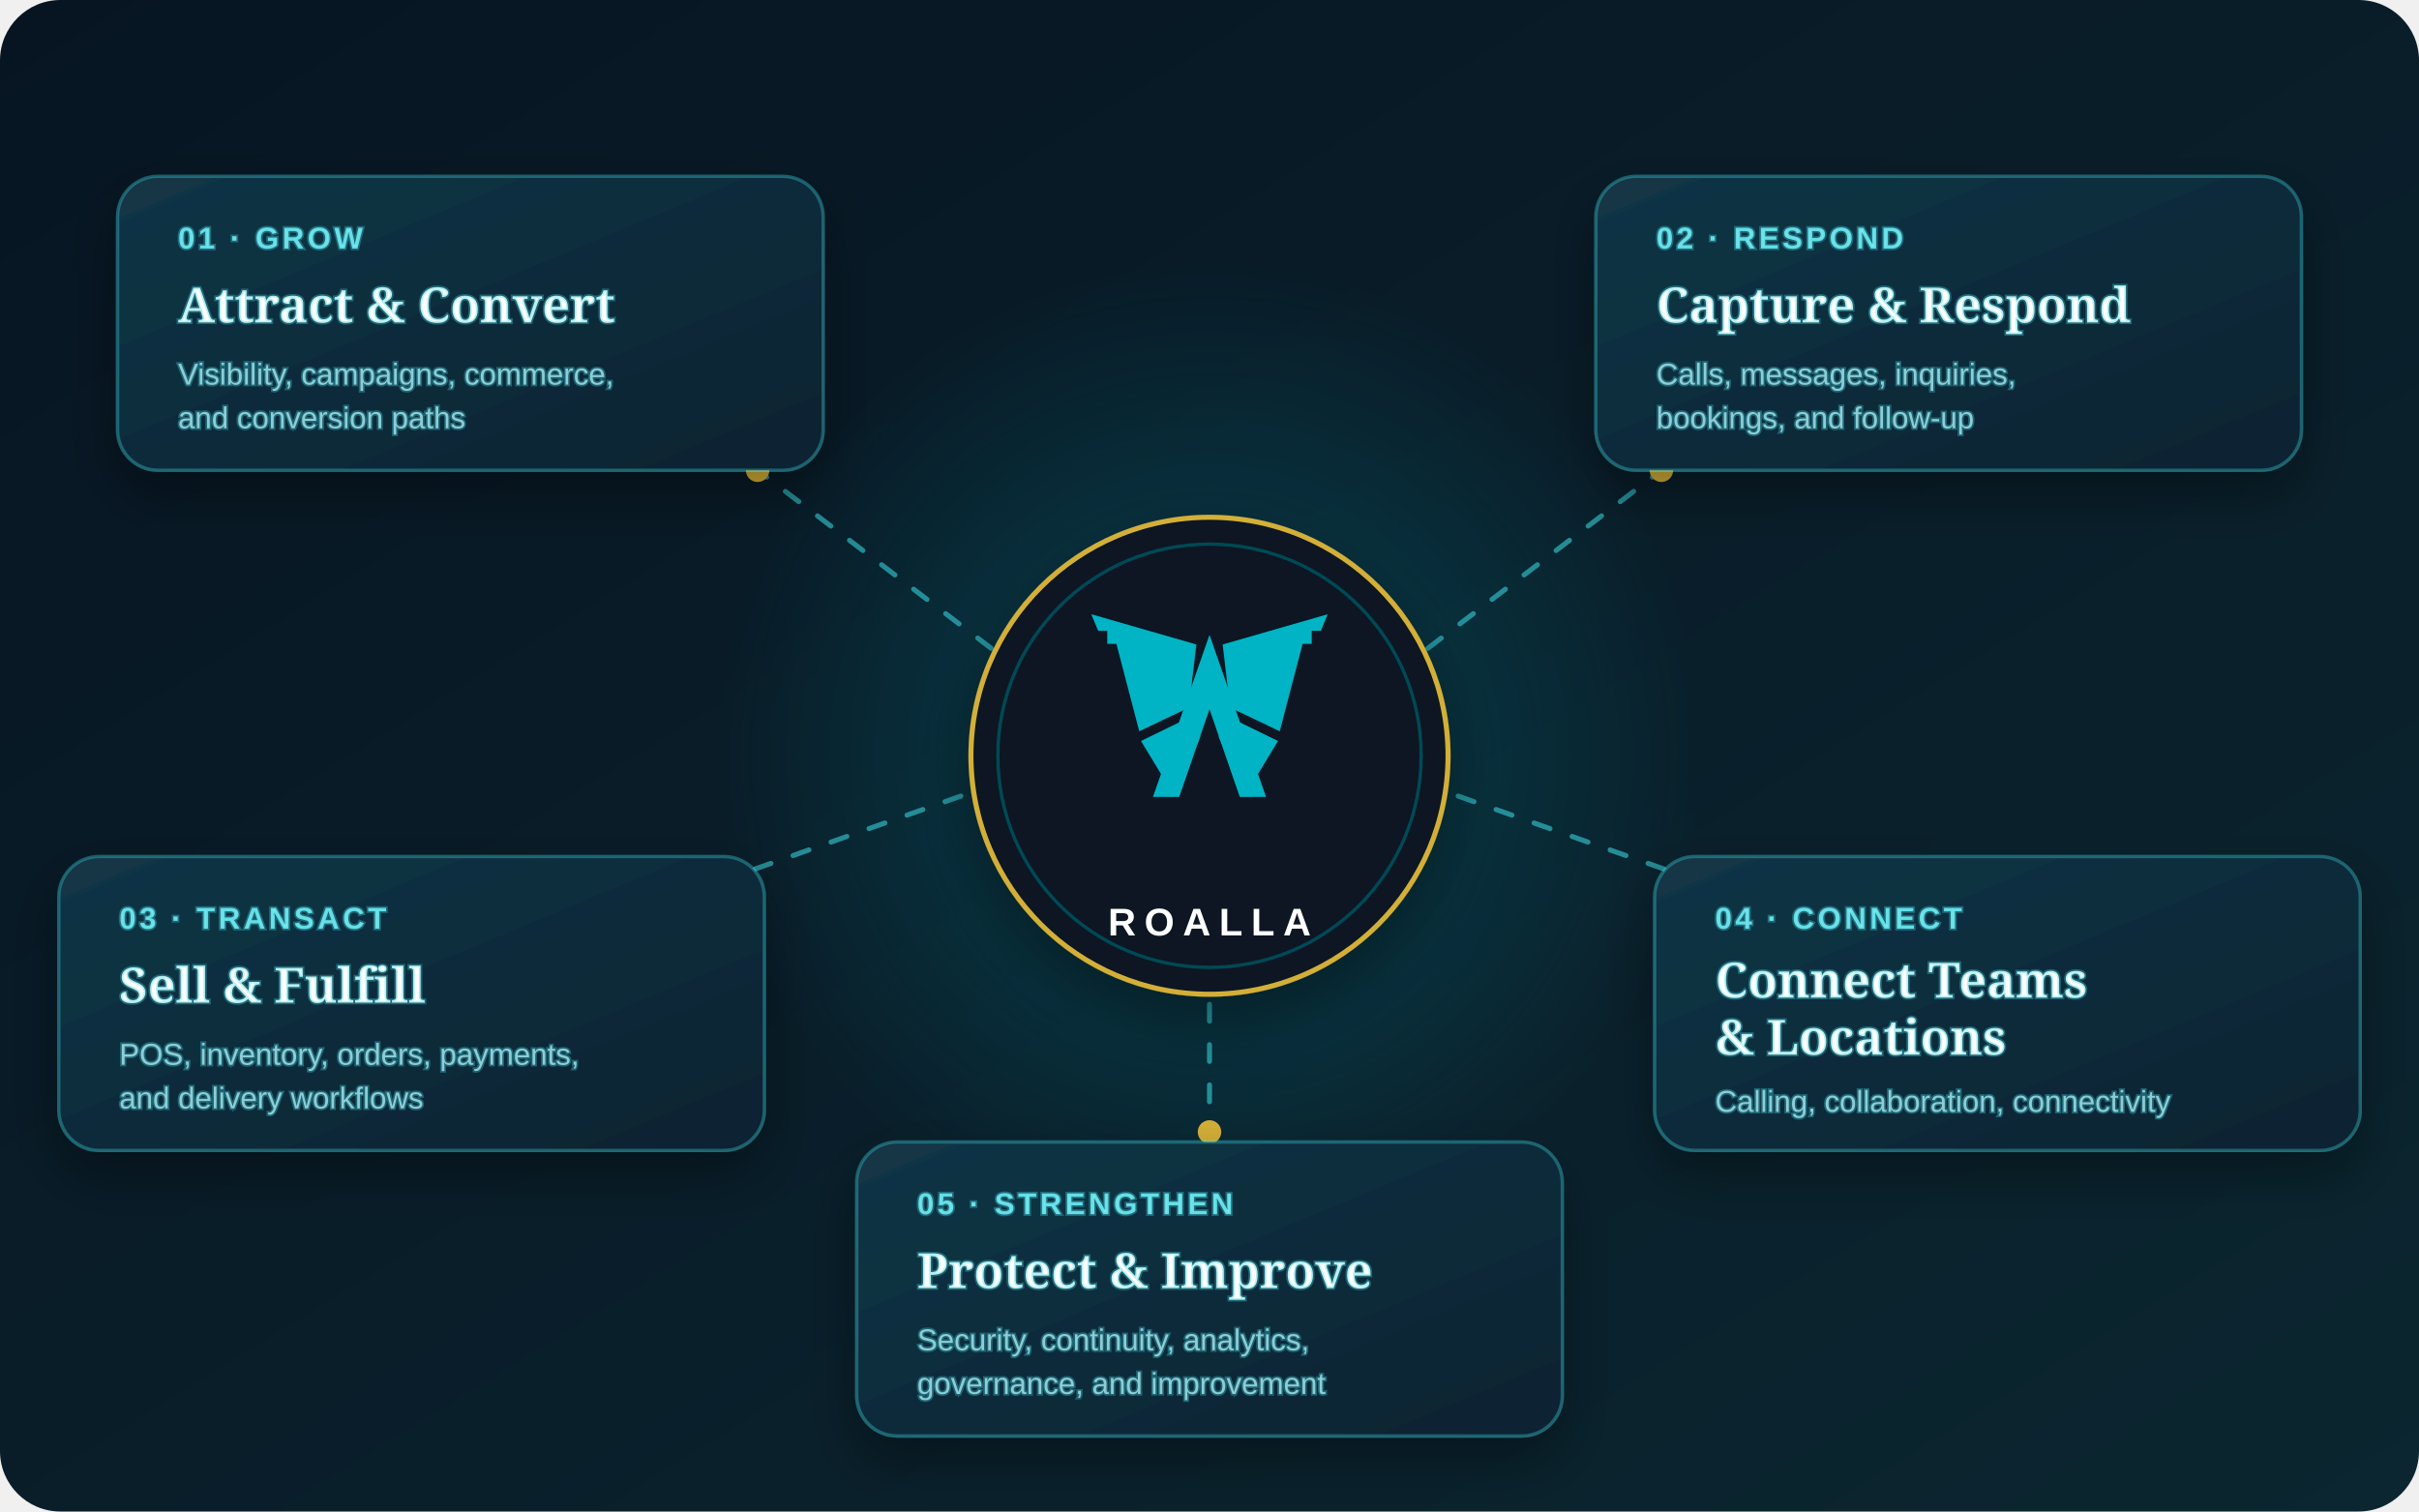
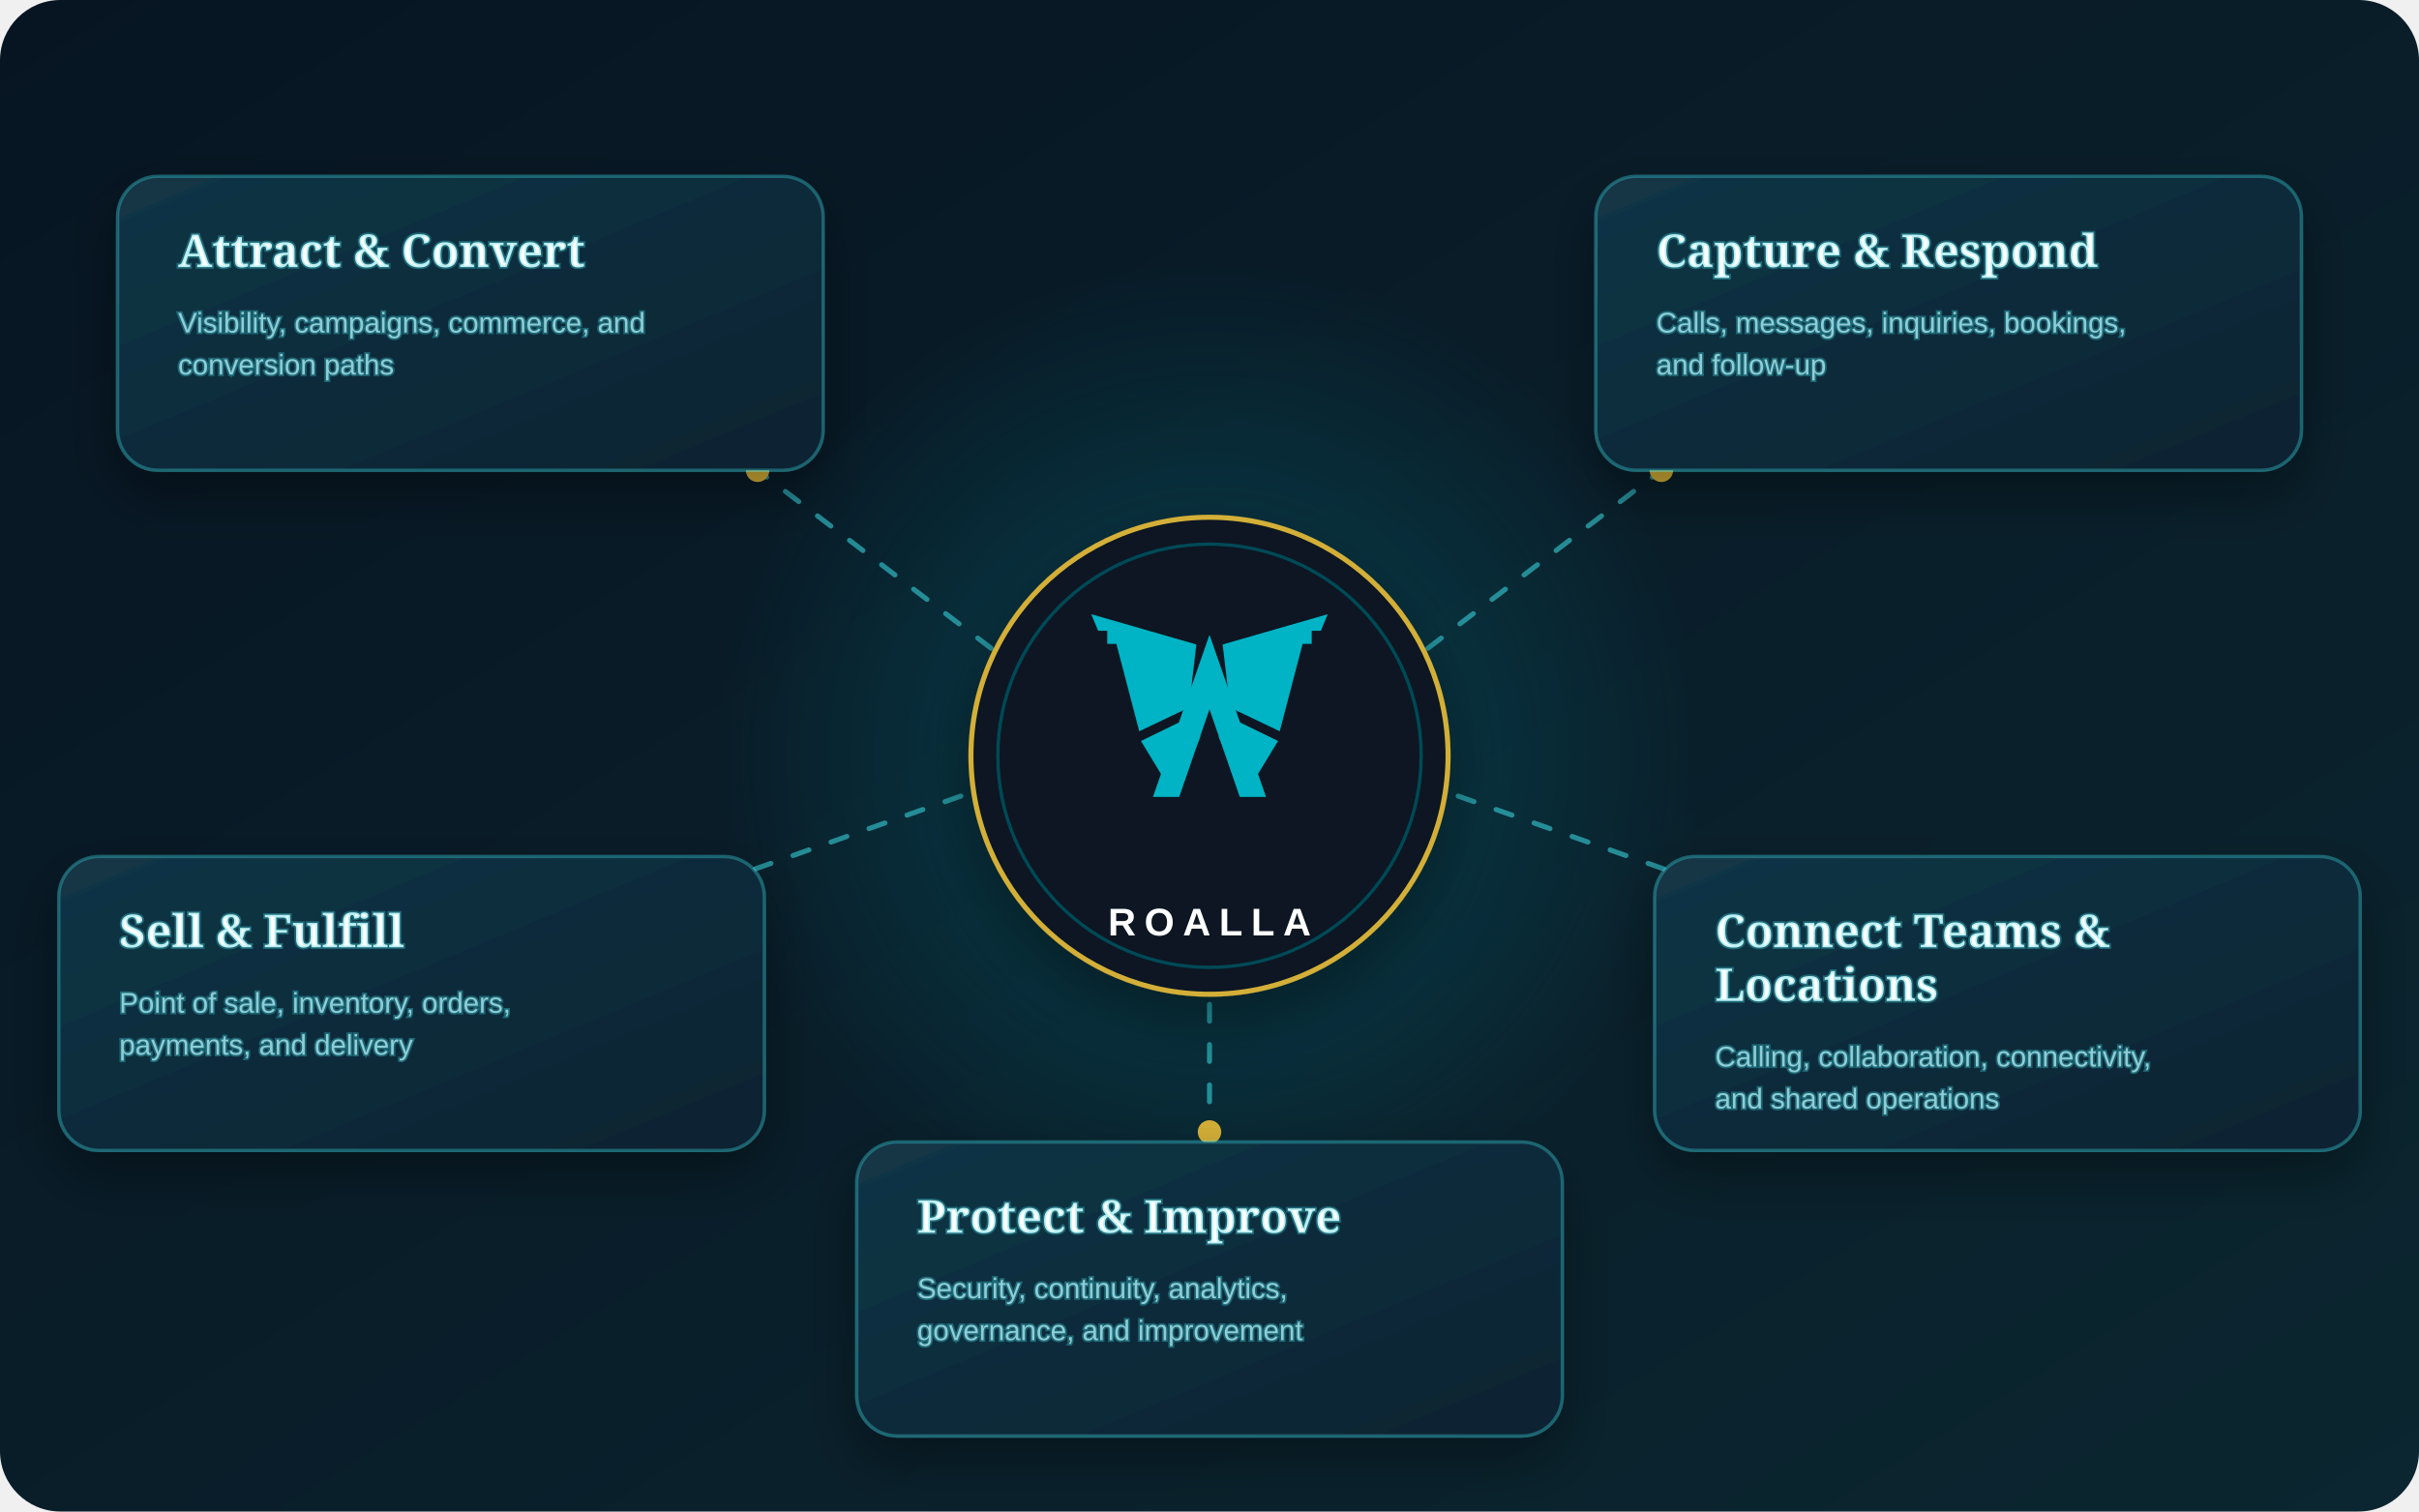
<svg xmlns="http://www.w3.org/2000/svg" viewBox="0 0 1440 900" role="img" aria-labelledby="title desc">
  <defs>
    <linearGradient id="bg" x1="0" y1="0" x2="1" y2="1">
      <stop stop-color="#071522" />
      <stop offset="1" stop-color="#0b2630" />
    </linearGradient>
    <linearGradient id="panel" x1="0" y1="0" x2="1" y2="1">
      <stop stop-color="#123546" />
      <stop offset="1" stop-color="#0b2230" />
    </linearGradient>
    <radialGradient id="halo">
      <stop stop-color="#00b4c5" stop-opacity=".25" />
      <stop offset="1" stop-color="#00b4c5" stop-opacity="0" />
    </radialGradient>
    <filter id="shadow" x="-20%" y="-30%" width="140%" height="160%">
      <feDropShadow dx="0" dy="14" stdDeviation="16" flood-color="#000" flood-opacity=".36" />
    </filter>
-     <style>
-       .connector{fill:none;stroke:#39d5df;stroke-width:3;stroke-linecap:round;stroke-dasharray:10 14;opacity:.58;animation:flow 6s linear infinite}
-       .node{fill:#d4af37;filter:url(#shadow);animation:pulse 2.8s ease-in-out infinite}
-       .panel{fill:url(#panel);stroke:#3bd1dc;stroke-opacity:.36;stroke-width:2;filter:url(#shadow);animation:drift 5s ease-in-out infinite}
-       .p2{animation-delay:-1s}.p3{animation-delay:-2s}.p4{animation-delay:-3s}.p5{animation-delay:-4s}
-       .kicker{fill:#7be6ec;font:700 18px Arial,sans-serif;letter-spacing:2px}
-       .label{fill:#fff;font:700 29px Georgia,serif}
-       .detail{fill:#bdcbd3;font:400 18px Arial,sans-serif}
-       @keyframes flow{to{stroke-dashoffset:-96}}
-       @keyframes pulse{50%{opacity:.48;transform:scale(.84);transform-origin:center}}
-       @keyframes drift{50%{transform:translateY(-7px)}}
-       @media (prefers-reduced-motion:reduce){.connector,.node,.panel{animation:none}}
-     </style>
+     <style>.connector{fill:none;stroke:#39d5df;stroke-width:3;stroke-linecap:round;stroke-dasharray:10 14;opacity:.58;animation:flow 6s linear infinite}.node{fill:#d4af37;filter:url(#shadow);animation:pulse 2.8s ease-in-out infinite}.panel{fill:url(#panel);stroke:#3bd1dc;stroke-opacity:.36;stroke-width:2;filter:url(#shadow);animation:drift 5s ease-in-out infinite}.p2{animation-delay:-1s}.p3{animation-delay:-2s}.p4{animation-delay:-3s}.p5{animation-delay:-4s}.label{fill:#fff;font:700 27px Georgia,serif}.detail{fill:#bdcbd3;font:400 17px Arial,sans-serif}@keyframes flow{to{stroke-dashoffset:-96}}@keyframes pulse{50%{opacity:.48;transform:scale(.84);transform-origin:center}}@keyframes drift{50%{transform:translateY(-7px)}}@media (prefers-reduced-motion:reduce){.connector,.node,.panel{animation:none}}</style>
  </defs>
  <rect width="1440" height="900" rx="36" fill="url(#bg)" />
  <circle cx="720" cy="450" r="295" fill="url(#halo)" />
  <g aria-hidden="true">
    <path class="connector" d="M590 386 451 280M850 386l139-106M572 474 414 530M868 474l158 56M720 574v100" />
    <circle class="node" cx="451" cy="280" r="7" />
    <circle class="node" cx="989" cy="280" r="7" />
    <circle class="node" cx="414" cy="530" r="7" />
    <circle class="node" cx="1026" cy="530" r="7" />
    <circle class="node" cx="720" cy="674" r="7" />
  </g>
  <g class="panel p1">
    <rect x="70" y="105" width="420" height="175" rx="24" />
-     <text x="106" y="148" class="kicker">01 · GROW</text>
-     <text x="106" y="192" class="label">Attract &amp; Convert</text>
-     <text x="106" y="229" class="detail">
-       <tspan x="106">Visibility, campaigns, commerce,</tspan>
-       <tspan x="106" dy="26">and conversion paths</tspan>
+     <text x="106" y="159" class="label">
+       <tspan x="106" dy="0">Attract &amp; Convert</tspan>
+     </text>
+     <text x="106" y="198" class="detail">
+       <tspan x="106" dy="0">Visibility, campaigns, commerce, and</tspan>
+       <tspan x="106" dy="25">conversion paths</tspan>
    </text>
  </g>
  <g class="panel p2">
    <rect x="950" y="105" width="420" height="175" rx="24" />
-     <text x="986" y="148" class="kicker">02 · RESPOND</text>
-     <text x="986" y="192" class="label">Capture &amp; Respond</text>
-     <text x="986" y="229" class="detail">
-       <tspan x="986">Calls, messages, inquiries,</tspan>
-       <tspan x="986" dy="26">bookings, and follow-up</tspan>
+     <text x="986" y="159" class="label">
+       <tspan x="986" dy="0">Capture &amp; Respond</tspan>
+     </text>
+     <text x="986" y="198" class="detail">
+       <tspan x="986" dy="0">Calls, messages, inquiries, bookings,</tspan>
+       <tspan x="986" dy="25">and follow-up</tspan>
    </text>
  </g>
  <g class="panel p3">
    <rect x="35" y="510" width="420" height="175" rx="24" />
-     <text x="71" y="553" class="kicker">03 · TRANSACT</text>
-     <text x="71" y="597" class="label">Sell &amp; Fulfill</text>
-     <text x="71" y="634" class="detail">
-       <tspan x="71">POS, inventory, orders, payments,</tspan>
-       <tspan x="71" dy="26">and delivery workflows</tspan>
+     <text x="71" y="564" class="label">
+       <tspan x="71" dy="0">Sell &amp; Fulfill</tspan>
+     </text>
+     <text x="71" y="603" class="detail">
+       <tspan x="71" dy="0">Point of sale, inventory, orders,</tspan>
+       <tspan x="71" dy="25">payments, and delivery</tspan>
    </text>
  </g>
  <g class="panel p4">
    <rect x="985" y="510" width="420" height="175" rx="24" />
-     <text x="1021" y="553" class="kicker">04 · CONNECT</text>
-     <text x="1021" y="594" class="label">
-       <tspan x="1021">Connect Teams</tspan>
-       <tspan x="1021" dy="34">&amp; Locations</tspan>
+     <text x="1021" y="564" class="label">
+       <tspan x="1021" dy="0">Connect Teams &amp;</tspan>
+       <tspan x="1021" dy="32">Locations</tspan>
    </text>
-     <text x="1021" y="662" class="detail">Calling, collaboration, connectivity</text>
+     <text x="1021" y="635" class="detail">
+       <tspan x="1021" dy="0">Calling, collaboration, connectivity,</tspan>
+       <tspan x="1021" dy="25">and shared operations</tspan>
+     </text>
  </g>
  <g class="panel p5">
    <rect x="510" y="680" width="420" height="175" rx="24" />
-     <text x="546" y="723" class="kicker">05 · STRENGTHEN</text>
-     <text x="546" y="767" class="label">Protect &amp; Improve</text>
-     <text x="546" y="804" class="detail">
-       <tspan x="546">Security, continuity, analytics,</tspan>
-       <tspan x="546" dy="26">governance, and improvement</tspan>
+     <text x="546" y="734" class="label">
+       <tspan x="546" dy="0">Protect &amp; Improve</tspan>
+     </text>
+     <text x="546" y="773" class="detail">
+       <tspan x="546" dy="0">Security, continuity, analytics,</tspan>
+       <tspan x="546" dy="25">governance, and improvement</tspan>
    </text>
  </g>
  <g filter="url(#shadow)">
    <circle cx="720" cy="450" r="142" fill="#071722" stroke="#d4af37" stroke-width="3" />
    <circle cx="720" cy="450" r="126" fill="none" stroke="#00b4c5" stroke-opacity=".32" stroke-width="2" />
    <g fill="#00B4C5" transform="translate(635 346) scale(.17)">
      <path d="M454 222 86 116l24 58h32v46h32l80 306 174-83z" />
      <path d="m546 222 368-106-24 58h-32v46h-32l-80 306-174-83z" />
      <path d="m428 478-168 82 119 196 89-211z" />
      <path d="m572 478 168 82-119 196-89-211z" />
      <path d="M500 188 698 756h-92L500 449 394 756h-92z" />
    </g>
    <text x="720" y="557" text-anchor="middle" fill="#fff" font-family="Arial,sans-serif" font-size="23" font-weight="700" letter-spacing="5">ROALLA</text>
  </g>
</svg>
